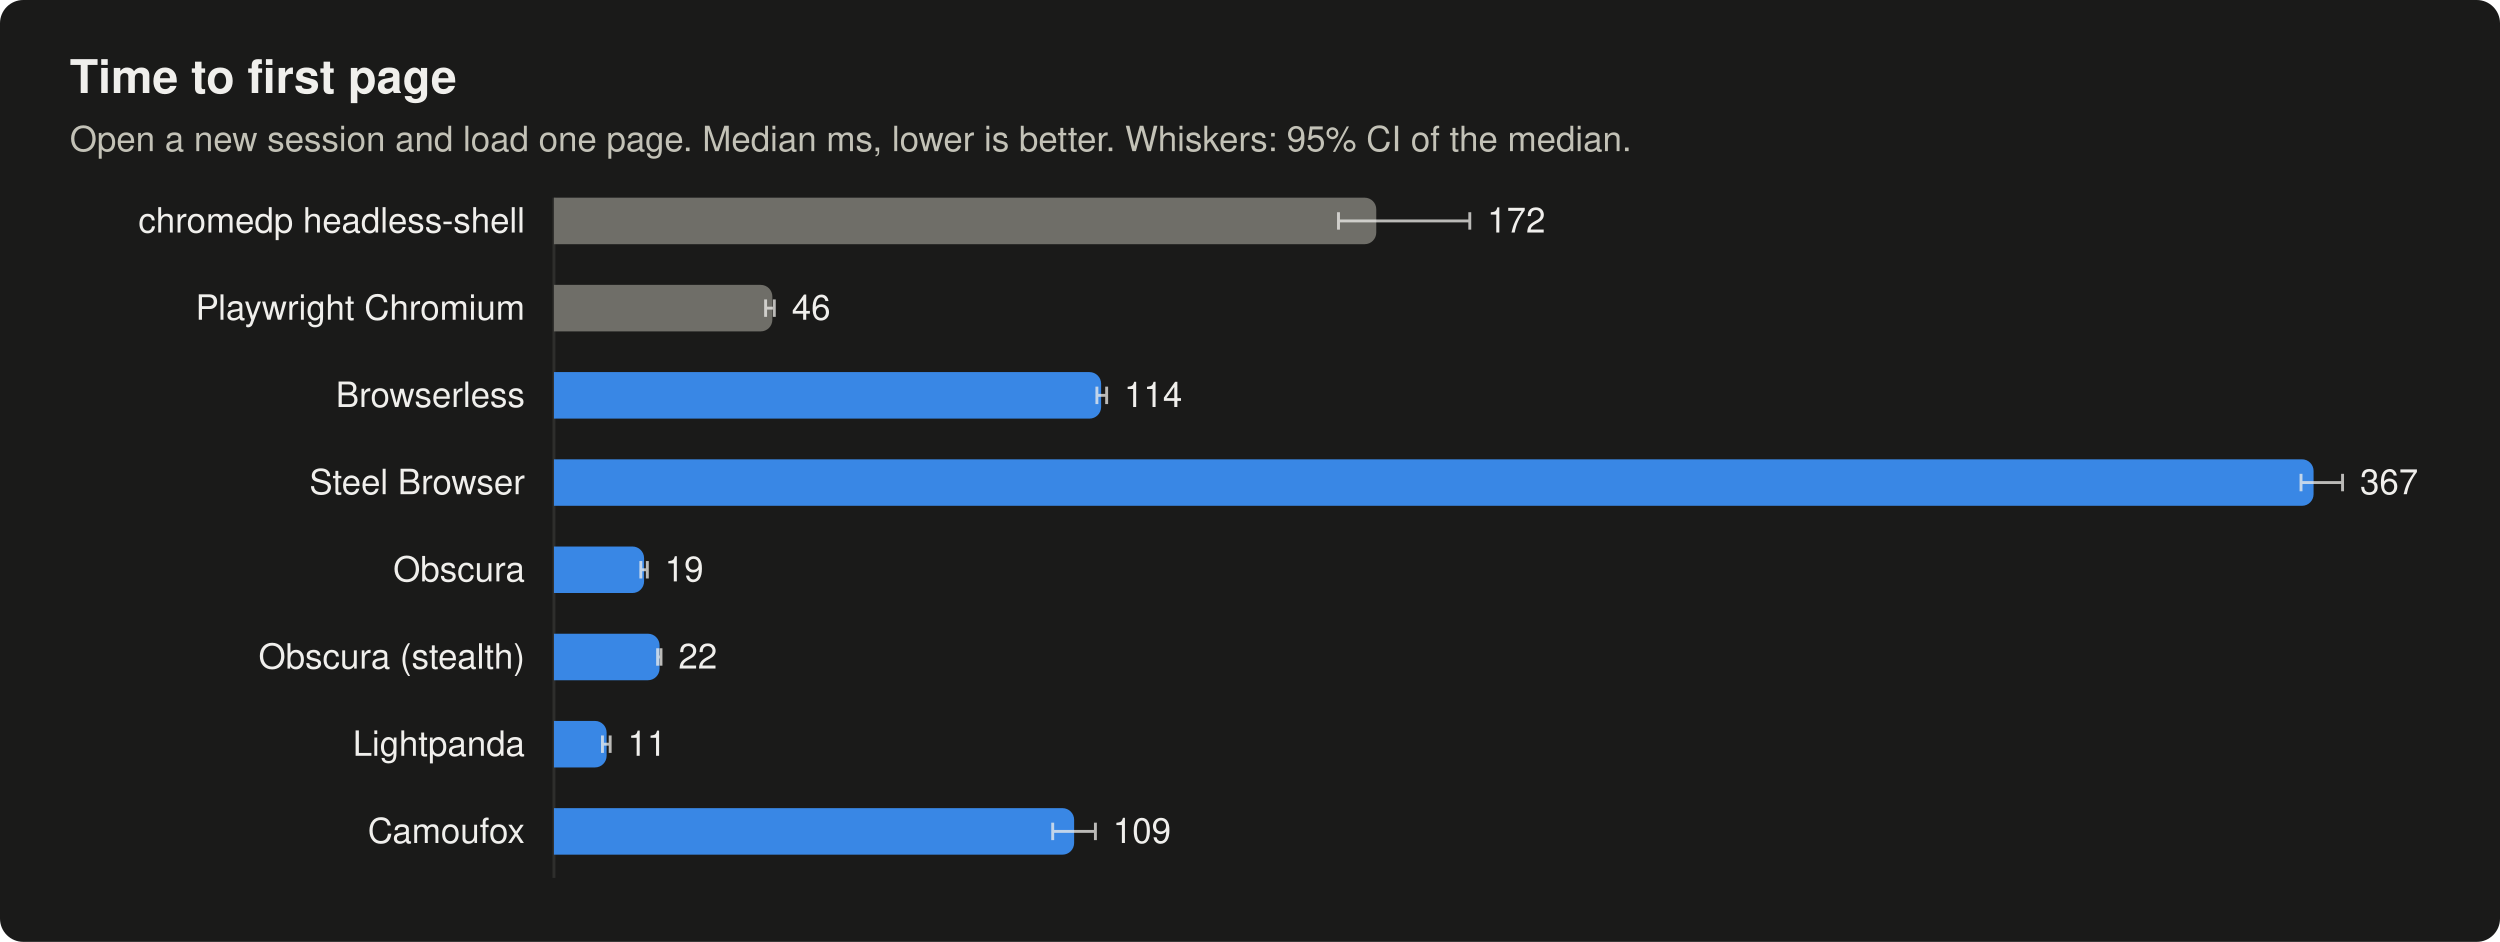
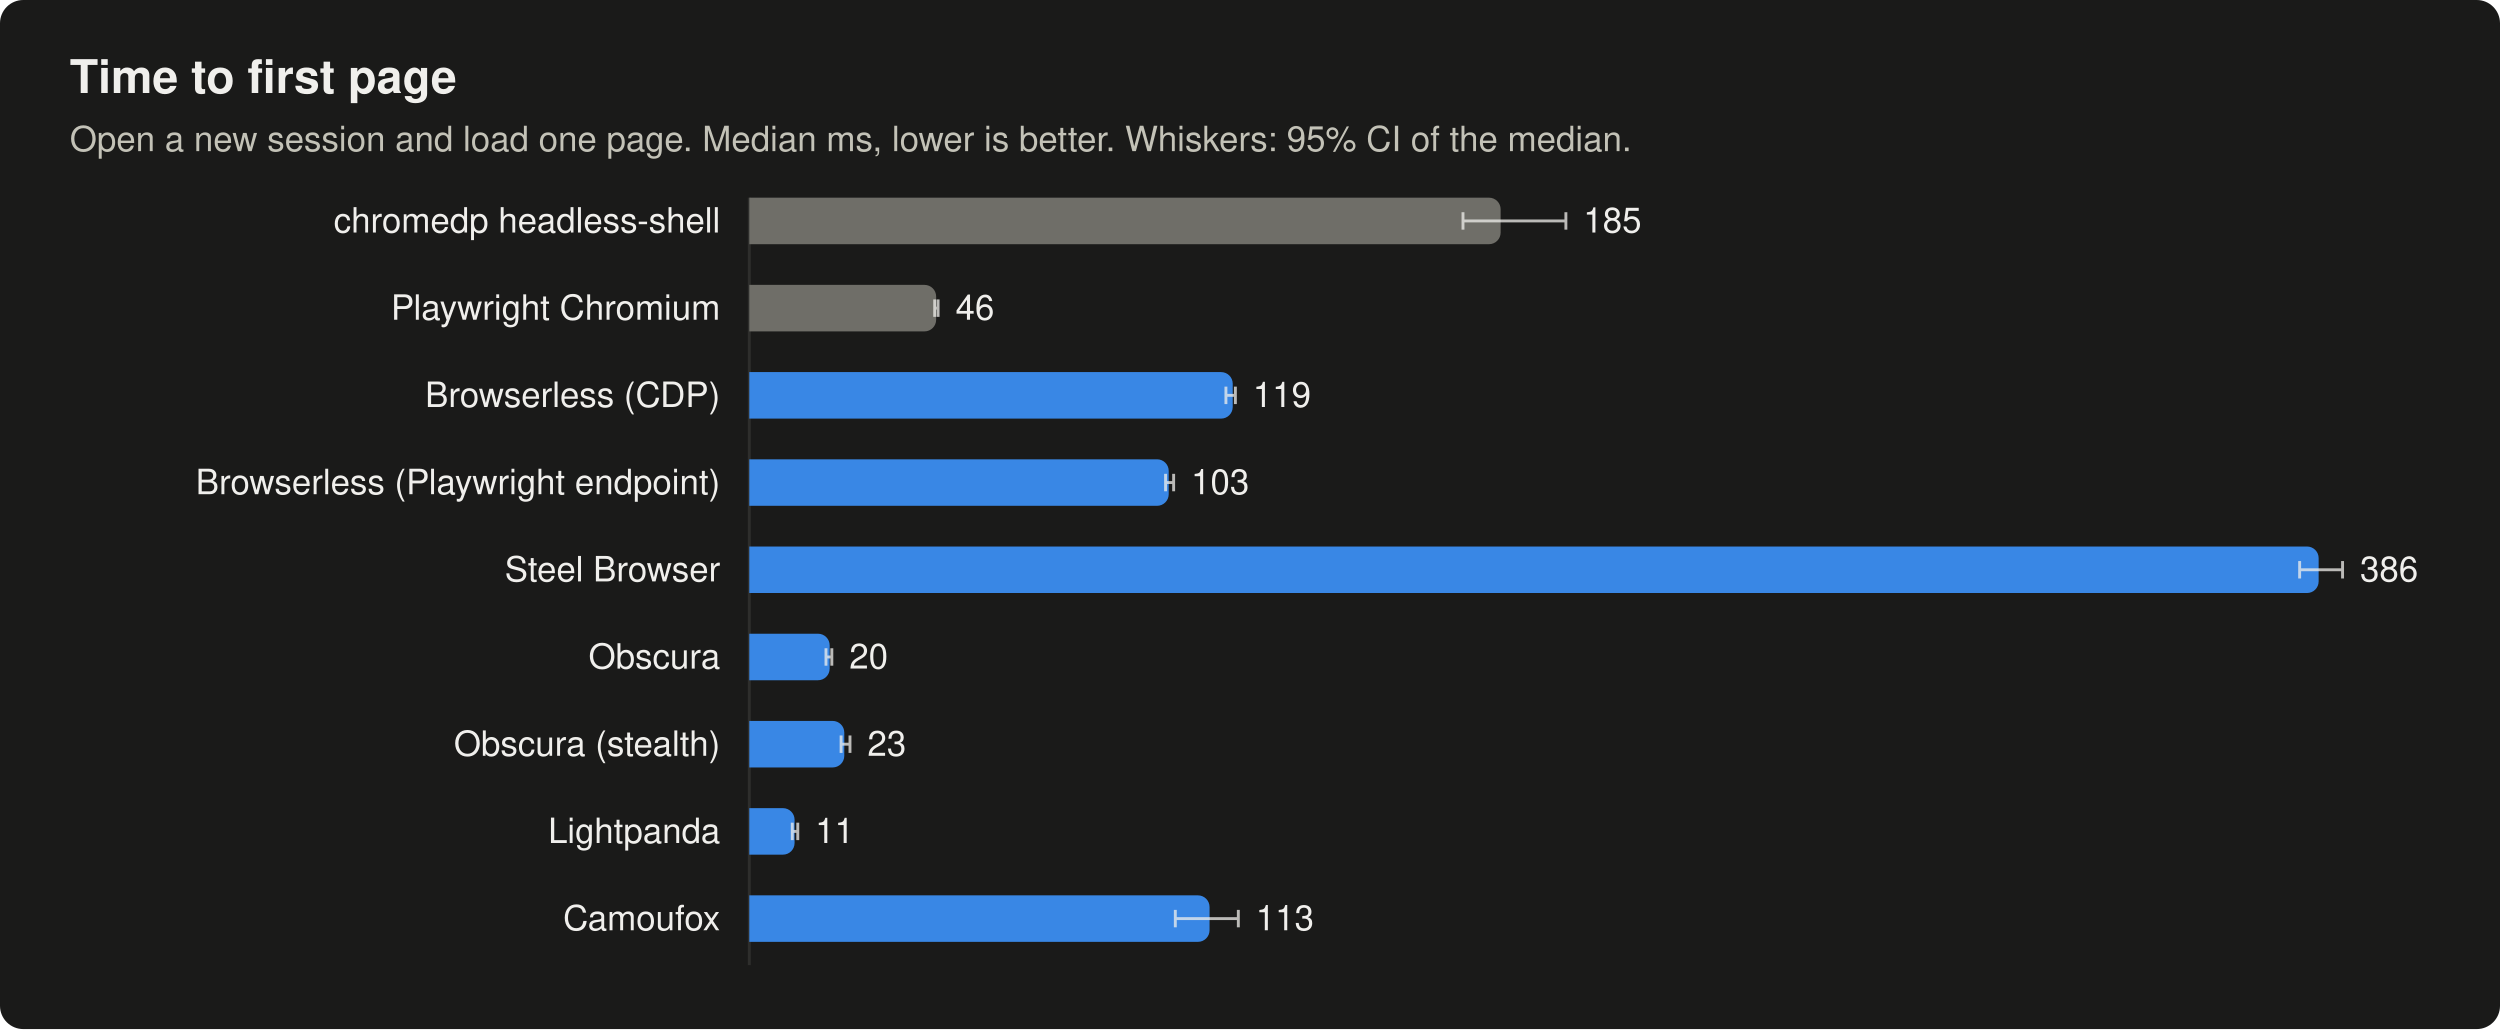
- <svg xmlns="http://www.w3.org/2000/svg" viewBox="0 0 860 324" width="860" height="324" font-family="-apple-system, BlinkMacSystemFont, 'Segoe UI', Helvetica, Arial, sans-serif" role="img" aria-label="Time to first page">
-   <rect width="860" height="324" rx="8" fill="#1a1a19" />
+ <svg xmlns="http://www.w3.org/2000/svg" viewBox="0 0 860 354" width="860" height="354" font-family="-apple-system, BlinkMacSystemFont, 'Segoe UI', Helvetica, Arial, sans-serif" role="img" aria-label="Time to first page">
+   <rect width="860" height="354" rx="8" fill="#1a1a19" />
  <text x="24" y="32" font-size="16" font-weight="600" fill="#f0efec">Time to first page</text>
  <text x="24" y="52" font-size="12" fill="#c3c2b7">Open a new session and load one page. Median ms, lower is better. Whiskers: 95% CI of the median.</text>
-   <line x1="190.56" y1="68" x2="190.56" y2="302" stroke="#2e2e2c" stroke-width="1" />
-   <text x="180.56" y="80" font-size="12" text-anchor="end" fill="#f0efec">chromedp headless-shell</text>
-   <path d="M190.56,68h278.875a4,4 0 0 1 4,4v8a4,4 0 0 1 -4,4h-278.875z" fill="#6f6e68" />
-   <path d="M460.441,76H505.608M460.441,73v6M505.608,73v6" stroke="#f0efec" stroke-width="1" fill="none" opacity="0.75" />
-   <text x="511.608" y="80" font-size="12" fill="#f0efec" style="font-variant-numeric: tabular-nums">172</text>
-   <text x="180.56" y="110" font-size="12" text-anchor="end" fill="#f0efec">Playwright Chromium</text>
-   <path d="M190.56,98h71.128a4,4 0 0 1 4,4v8a4,4 0 0 1 -4,4h-71.128z" fill="#6f6e68" />
-   <path d="M263.368,106H266.361M263.368,103v6M266.361,103v6" stroke="#f0efec" stroke-width="1" fill="none" opacity="0.75" />
-   <text x="272.361" y="110" font-size="12" fill="#f0efec" style="font-variant-numeric: tabular-nums">46</text>
-   <text x="180.56" y="140" font-size="12" text-anchor="end" fill="#f0efec">Browserless</text>
-   <path d="M190.56,128h184.223a4,4 0 0 1 4,4v8a4,4 0 0 1 -4,4h-184.223z" fill="#3987e5" />
-   <path d="M377.332,136H380.689M377.332,133v6M380.689,133v6" stroke="#f0efec" stroke-width="1" fill="none" opacity="0.75" />
-   <text x="386.689" y="140" font-size="12" fill="#f0efec" style="font-variant-numeric: tabular-nums">114</text>
-   <text x="180.56" y="170" font-size="12" text-anchor="end" fill="#f0efec">Steel Browser</text>
-   <path d="M190.56,158h601.311a4,4 0 0 1 4,4v8a4,4 0 0 1 -4,4h-601.311z" fill="#3987e5" />
-   <path d="M791.551,166H805.84M791.551,163v6M805.84,163v6" stroke="#f0efec" stroke-width="1" fill="none" opacity="0.75" />
-   <text x="811.84" y="170" font-size="12" fill="#f0efec" style="font-variant-numeric: tabular-nums">367</text>
-   <text x="180.56" y="200" font-size="12" text-anchor="end" fill="#f0efec">Obscura</text>
-   <path d="M190.56,188h27.004a4,4 0 0 1 4,4v8a4,4 0 0 1 -4,4h-27.004z" fill="#3987e5" />
-   <path d="M220.449,196H222.679M220.449,193v6M222.679,193v6" stroke="#f0efec" stroke-width="1" fill="none" opacity="0.75" />
-   <text x="228.679" y="200" font-size="12" fill="#f0efec" style="font-variant-numeric: tabular-nums">19</text>
-   <text x="180.56" y="230" font-size="12" text-anchor="end" fill="#f0efec">Obscura (stealth)</text>
-   <path d="M190.56,218h32.328a4,4 0 0 1 4,4v8a4,4 0 0 1 -4,4h-32.328z" fill="#3987e5" />
-   <path d="M226.219,226H227.378M226.219,223v6M227.378,223v6" stroke="#f0efec" stroke-width="1" fill="none" opacity="0.75" />
-   <text x="233.378" y="230" font-size="12" fill="#f0efec" style="font-variant-numeric: tabular-nums">22</text>
-   <text x="180.56" y="260" font-size="12" text-anchor="end" fill="#f0efec">Lightpanda</text>
-   <path d="M190.56,248h14.113a4,4 0 0 1 4,4v8a4,4 0 0 1 -4,4h-14.113z" fill="#3987e5" />
-   <path d="M207.242,256H209.898M207.242,253v6M209.898,253v6" stroke="#f0efec" stroke-width="1" fill="none" opacity="0.75" />
-   <text x="215.898" y="260" font-size="12" fill="#f0efec" style="font-variant-numeric: tabular-nums">11</text>
-   <text x="180.56" y="290" font-size="12" text-anchor="end" fill="#f0efec">Camoufox</text>
-   <path d="M190.56,278h174.939a4,4 0 0 1 4,4v8a4,4 0 0 1 -4,4h-174.939z" fill="#3987e5" />
-   <path d="M362.132,286H376.822M362.132,283v6M376.822,283v6" stroke="#f0efec" stroke-width="1" fill="none" opacity="0.75" />
-   <text x="382.822" y="290" font-size="12" fill="#f0efec" style="font-variant-numeric: tabular-nums">109</text>
+   <line x1="257.76" y1="68" x2="257.76" y2="332" stroke="#2e2e2c" stroke-width="1" />
+   <text x="247.76" y="80" font-size="12" text-anchor="end" fill="#f0efec">chromedp headless-shell</text>
+   <path d="M257.76,68h254.461a4,4 0 0 1 4,4v8a4,4 0 0 1 -4,4h-254.461z" fill="#6f6e68" />
+   <path d="M503.267,76H538.666M503.267,73v6M538.666,73v6" stroke="#f0efec" stroke-width="1" fill="none" opacity="0.75" />
+   <text x="544.666" y="80" font-size="12" fill="#f0efec" style="font-variant-numeric: tabular-nums">185</text>
+   <text x="247.76" y="110" font-size="12" text-anchor="end" fill="#f0efec">Playwright Chromium</text>
+   <path d="M257.76,98h60.272a4,4 0 0 1 4,4v8a4,4 0 0 1 -4,4h-60.272z" fill="#6f6e68" />
+   <path d="M321.538,106H322.703M321.538,103v6M322.703,103v6" stroke="#f0efec" stroke-width="1" fill="none" opacity="0.75" />
+   <text x="328.703" y="110" font-size="12" fill="#f0efec" style="font-variant-numeric: tabular-nums">46</text>
+   <text x="247.76" y="140" font-size="12" text-anchor="end" fill="#f0efec">Browserless (CDP)</text>
+   <path d="M257.76,128h162.298a4,4 0 0 1 4,4v8a4,4 0 0 1 -4,4h-162.298z" fill="#3987e5" />
+   <path d="M421.719,136H424.975M421.719,133v6M424.975,133v6" stroke="#f0efec" stroke-width="1" fill="none" opacity="0.75" />
+   <text x="430.975" y="140" font-size="12" fill="#f0efec" style="font-variant-numeric: tabular-nums">119</text>
+   <text x="247.76" y="170" font-size="12" text-anchor="end" fill="#f0efec">Browserless (Playwright endpoint)</text>
+   <path d="M257.76,158h140.278a4,4 0 0 1 4,4v8a4,4 0 0 1 -4,4h-140.278z" fill="#3987e5" />
+   <path d="M400.957,166H403.731M400.957,163v6M403.731,163v6" stroke="#f0efec" stroke-width="1" fill="none" opacity="0.75" />
+   <text x="409.731" y="170" font-size="12" fill="#f0efec" style="font-variant-numeric: tabular-nums">103</text>
+   <text x="247.76" y="200" font-size="12" text-anchor="end" fill="#f0efec">Steel Browser</text>
+   <path d="M257.76,188h535.854a4,4 0 0 1 4,4v8a4,4 0 0 1 -4,4h-535.854z" fill="#3987e5" />
+   <path d="M791.079,196H805.84M791.079,193v6M805.84,193v6" stroke="#f0efec" stroke-width="1" fill="none" opacity="0.75" />
+   <text x="811.84" y="200" font-size="12" fill="#f0efec" style="font-variant-numeric: tabular-nums">386</text>
+   <text x="247.76" y="230" font-size="12" text-anchor="end" fill="#f0efec">Obscura</text>
+   <path d="M257.76,218h23.642a4,4 0 0 1 4,4v8a4,4 0 0 1 -4,4h-23.642z" fill="#3987e5" />
+   <path d="M284.139,226H286.152M284.139,223v6M286.152,223v6" stroke="#f0efec" stroke-width="1" fill="none" opacity="0.75" />
+   <text x="292.152" y="230" font-size="12" fill="#f0efec" style="font-variant-numeric: tabular-nums">20</text>
+   <text x="247.76" y="260" font-size="12" text-anchor="end" fill="#f0efec">Obscura (stealth)</text>
+   <path d="M257.76,248h28.675a4,4 0 0 1 4,4v8a4,4 0 0 1 -4,4h-28.675z" fill="#3987e5" />
+   <path d="M289.338,256H292.394M289.338,253v6M292.394,253v6" stroke="#f0efec" stroke-width="1" fill="none" opacity="0.75" />
+   <text x="298.394" y="260" font-size="12" fill="#f0efec" style="font-variant-numeric: tabular-nums">23</text>
+   <text x="247.76" y="290" font-size="12" text-anchor="end" fill="#f0efec">Lightpanda</text>
+   <path d="M257.76,278h11.575a4,4 0 0 1 4,4v8a4,4 0 0 1 -4,4h-11.575z" fill="#3987e5" />
+   <path d="M272.533,286H274.435M272.533,283v6M274.435,283v6" stroke="#f0efec" stroke-width="1" fill="none" opacity="0.75" />
+   <text x="280.435" y="290" font-size="12" fill="#f0efec" style="font-variant-numeric: tabular-nums">11</text>
+   <text x="247.76" y="320" font-size="12" text-anchor="end" fill="#f0efec">Camoufox</text>
+   <path d="M257.76,308h154.327a4,4 0 0 1 4,4v8a4,4 0 0 1 -4,4h-154.327z" fill="#3987e5" />
+   <path d="M404.31,316H425.986M404.31,313v6M425.986,313v6" stroke="#f0efec" stroke-width="1" fill="none" opacity="0.75" />
+   <text x="431.986" y="320" font-size="12" fill="#f0efec" style="font-variant-numeric: tabular-nums">113</text>
</svg>
